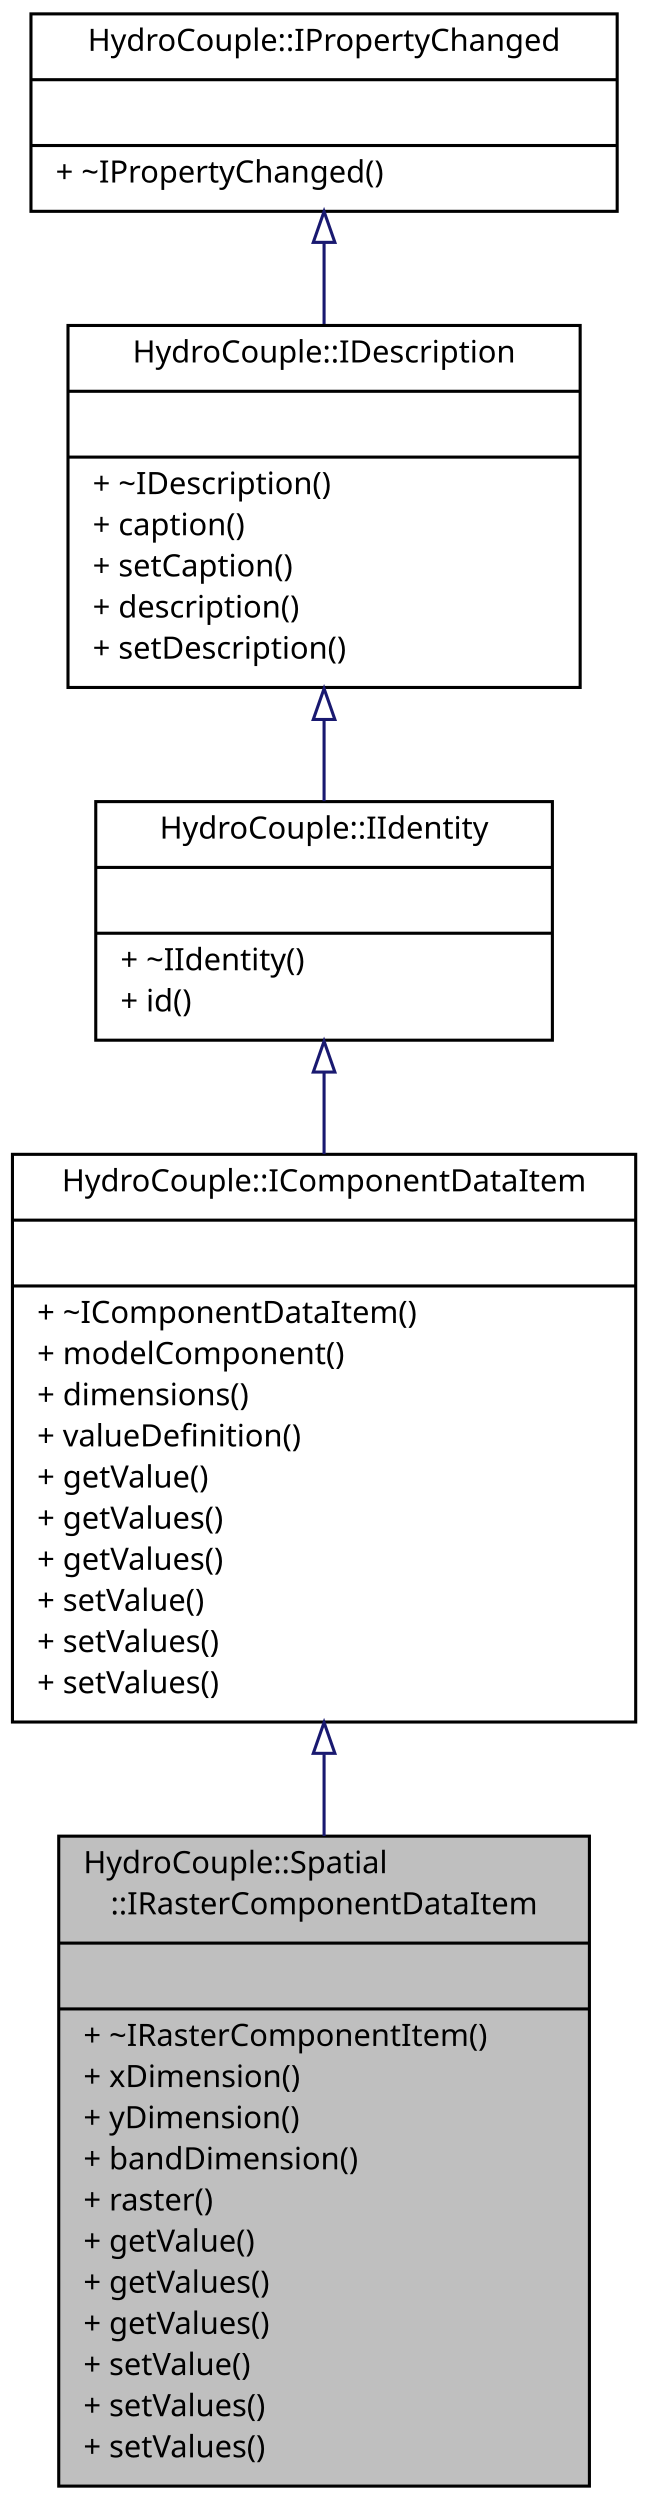
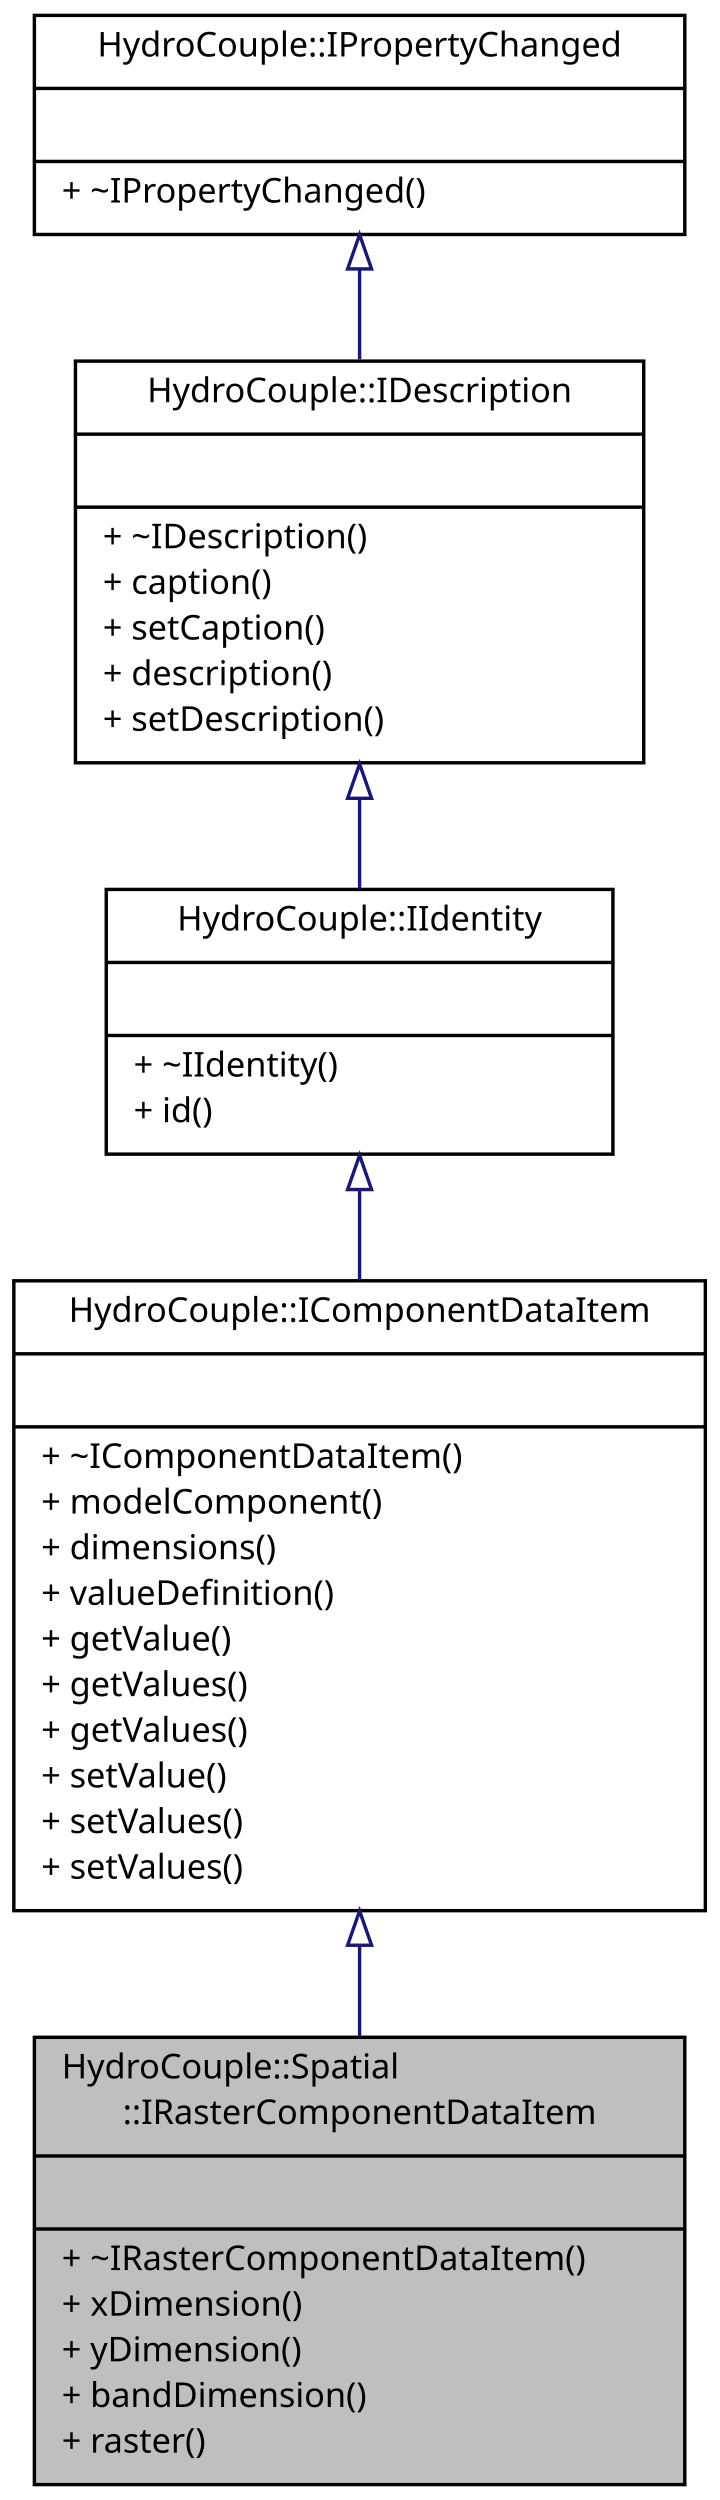
- <svg xmlns="http://www.w3.org/2000/svg" xmlns:xlink="http://www.w3.org/1999/xlink" width="210pt" height="810pt" viewBox="0.00 0.00 210.03 810.40">
-   <g id="graph0" class="graph" transform="scale(1 1) rotate(0) translate(4 806.398)">
+ <svg xmlns="http://www.w3.org/2000/svg" xmlns:xlink="http://www.w3.org/1999/xlink" width="210pt" height="730pt" viewBox="0.00 0.00 210.03 730.39">
+   <g id="graph0" class="graph" transform="scale(1 1) rotate(0) translate(4 726.389)">
    <g id="node1" class="node">
-       <polygon fill="#bfbfbf" stroke="black" points="15.002,-0.5 15.002,-211.189 187.028,-211.189 187.028,-0.5 15.002,-0.5" />
-       <text text-anchor="start" x="23.002" y="-199.189" font-family="Monaco" font-size="10.00">HydroCouple::Spatial</text>
-       <text text-anchor="middle" x="101.015" y="-185.854" font-family="Monaco" font-size="10.00">::IRasterComponentDataItem</text>
-       <polyline fill="none" stroke="black" points="15.002,-176.52 187.028,-176.52 " />
-       <text text-anchor="middle" x="101.015" y="-164.52" font-family="Monaco" font-size="10.00"> </text>
-       <polyline fill="none" stroke="black" points="15.002,-155.185 187.028,-155.185 " />
-       <text text-anchor="start" x="23.002" y="-143.185" font-family="Monaco" font-size="10.00">+ ~IRasterComponentItem()</text>
-       <text text-anchor="start" x="23.002" y="-129.85" font-family="Monaco" font-size="10.00">+ xDimension()</text>
-       <text text-anchor="start" x="23.002" y="-116.515" font-family="Monaco" font-size="10.00">+ yDimension()</text>
-       <text text-anchor="start" x="23.002" y="-103.18" font-family="Monaco" font-size="10.00">+ bandDimension()</text>
-       <text text-anchor="start" x="23.002" y="-89.845" font-family="Monaco" font-size="10.00">+ raster()</text>
-       <text text-anchor="start" x="23.002" y="-76.51" font-family="Monaco" font-size="10.00">+ getValue()</text>
-       <text text-anchor="start" x="23.002" y="-63.175" font-family="Monaco" font-size="10.00">+ getValues()</text>
-       <text text-anchor="start" x="23.002" y="-49.84" font-family="Monaco" font-size="10.00">+ getValues()</text>
-       <text text-anchor="start" x="23.002" y="-36.505" font-family="Monaco" font-size="10.00">+ setValue()</text>
-       <text text-anchor="start" x="23.002" y="-23.17" font-family="Monaco" font-size="10.00">+ setValues()</text>
-       <text text-anchor="start" x="23.002" y="-9.835" font-family="Monaco" font-size="10.00">+ setValues()</text>
+       <polygon fill="#bfbfbf" stroke="black" points="6.001,-0.5 6.001,-131.18 196.029,-131.18 196.029,-0.5 6.001,-0.5" />
+       <text text-anchor="start" x="14.001" y="-119.18" font-family="Monaco" font-size="10.00">HydroCouple::Spatial</text>
+       <text text-anchor="middle" x="101.015" y="-105.845" font-family="Monaco" font-size="10.00">::IRasterComponentDataItem</text>
+       <polyline fill="none" stroke="black" points="6.001,-96.51 196.029,-96.51 " />
+       <text text-anchor="middle" x="101.015" y="-84.51" font-family="Monaco" font-size="10.00"> </text>
+       <polyline fill="none" stroke="black" points="6.001,-75.175 196.029,-75.175 " />
+       <text text-anchor="start" x="14.001" y="-63.175" font-family="Monaco" font-size="10.00">+ ~IRasterComponentDataItem()</text>
+       <text text-anchor="start" x="14.001" y="-49.84" font-family="Monaco" font-size="10.00">+ xDimension()</text>
+       <text text-anchor="start" x="14.001" y="-36.505" font-family="Monaco" font-size="10.00">+ yDimension()</text>
+       <text text-anchor="start" x="14.001" y="-23.17" font-family="Monaco" font-size="10.00">+ bandDimension()</text>
+       <text text-anchor="start" x="14.001" y="-9.835" font-family="Monaco" font-size="10.00">+ raster()</text>
    </g>
    <g id="node2" class="node">
      <g id="a_node2">
        <a xlink:href="class_hydro_couple_1_1_i_component_data_item.html" target="_top" xlink:title="IComponentItem is a fundamental unit of data for a component. ">
-           <polygon fill="none" stroke="black" points="0,-248.189 0,-432.209 202.03,-432.209 202.03,-248.189 0,-248.189" />
-           <text text-anchor="middle" x="101.015" y="-420.209" font-family="Monaco" font-size="10.00">HydroCouple::IComponentDataItem</text>
-           <polyline fill="none" stroke="black" points="0,-410.874 202.03,-410.874 " />
-           <text text-anchor="middle" x="101.015" y="-398.874" font-family="Monaco" font-size="10.00"> </text>
-           <polyline fill="none" stroke="black" points="0,-389.539 202.03,-389.539 " />
-           <text text-anchor="start" x="8" y="-377.539" font-family="Monaco" font-size="10.00">+ ~IComponentDataItem()</text>
-           <text text-anchor="start" x="8" y="-364.204" font-family="Monaco" font-size="10.00">+ modelComponent()</text>
-           <text text-anchor="start" x="8" y="-350.869" font-family="Monaco" font-size="10.00">+ dimensions()</text>
-           <text text-anchor="start" x="8" y="-337.534" font-family="Monaco" font-size="10.00">+ valueDefinition()</text>
-           <text text-anchor="start" x="8" y="-324.199" font-family="Monaco" font-size="10.00">+ getValue()</text>
-           <text text-anchor="start" x="8" y="-310.864" font-family="Monaco" font-size="10.00">+ getValues()</text>
-           <text text-anchor="start" x="8" y="-297.529" font-family="Monaco" font-size="10.00">+ getValues()</text>
-           <text text-anchor="start" x="8" y="-284.194" font-family="Monaco" font-size="10.00">+ setValue()</text>
-           <text text-anchor="start" x="8" y="-270.859" font-family="Monaco" font-size="10.00">+ setValues()</text>
-           <text text-anchor="start" x="8" y="-257.524" font-family="Monaco" font-size="10.00">+ setValues()</text>
+           <polygon fill="none" stroke="black" points="0,-168.18 0,-352.199 202.03,-352.199 202.03,-168.18 0,-168.18" />
+           <text text-anchor="middle" x="101.015" y="-340.199" font-family="Monaco" font-size="10.00">HydroCouple::IComponentDataItem</text>
+           <polyline fill="none" stroke="black" points="0,-330.864 202.03,-330.864 " />
+           <text text-anchor="middle" x="101.015" y="-318.864" font-family="Monaco" font-size="10.00"> </text>
+           <polyline fill="none" stroke="black" points="0,-309.529 202.03,-309.529 " />
+           <text text-anchor="start" x="8" y="-297.529" font-family="Monaco" font-size="10.00">+ ~IComponentDataItem()</text>
+           <text text-anchor="start" x="8" y="-284.194" font-family="Monaco" font-size="10.00">+ modelComponent()</text>
+           <text text-anchor="start" x="8" y="-270.859" font-family="Monaco" font-size="10.00">+ dimensions()</text>
+           <text text-anchor="start" x="8" y="-257.524" font-family="Monaco" font-size="10.00">+ valueDefinition()</text>
+           <text text-anchor="start" x="8" y="-244.189" font-family="Monaco" font-size="10.00">+ getValue()</text>
+           <text text-anchor="start" x="8" y="-230.854" font-family="Monaco" font-size="10.00">+ getValues()</text>
+           <text text-anchor="start" x="8" y="-217.52" font-family="Monaco" font-size="10.00">+ getValues()</text>
+           <text text-anchor="start" x="8" y="-204.185" font-family="Monaco" font-size="10.00">+ setValue()</text>
+           <text text-anchor="start" x="8" y="-190.85" font-family="Monaco" font-size="10.00">+ setValues()</text>
+           <text text-anchor="start" x="8" y="-177.515" font-family="Monaco" font-size="10.00">+ setValues()</text>
        </a>
      </g>
    </g>
    <g id="edge1" class="edge">
-       <path fill="none" stroke="midnightblue" d="M101.015,-237.765C101.015,-228.962 101.015,-220.045 101.015,-211.219" />
-       <polygon fill="none" stroke="midnightblue" points="97.515,-238.033 101.015,-248.033 104.515,-238.033 97.515,-238.033" />
+       <path fill="none" stroke="midnightblue" d="M101.015,-157.88C101.015,-148.85 101.015,-139.88 101.015,-131.291" />
+       <polygon fill="none" stroke="midnightblue" points="97.515,-158.084 101.015,-168.084 104.515,-158.084 97.515,-158.084" />
    </g>
    <g id="node3" class="node">
      <g id="a_node3">
        <a xlink:href="class_hydro_couple_1_1_i_identity.html" target="_top" xlink:title="IIdentity interface class defines a method to get the Id of an HydroCouple entity. ">
-           <polygon fill="none" stroke="black" points="27.004,-469.209 27.004,-546.549 175.026,-546.549 175.026,-469.209 27.004,-469.209" />
-           <text text-anchor="middle" x="101.015" y="-534.549" font-family="Monaco" font-size="10.00">HydroCouple::IIdentity</text>
-           <polyline fill="none" stroke="black" points="27.004,-525.214 175.026,-525.214 " />
-           <text text-anchor="middle" x="101.015" y="-513.214" font-family="Monaco" font-size="10.00"> </text>
-           <polyline fill="none" stroke="black" points="27.004,-503.879 175.026,-503.879 " />
-           <text text-anchor="start" x="35.004" y="-491.879" font-family="Monaco" font-size="10.00">+ ~IIdentity()</text>
-           <text text-anchor="start" x="35.004" y="-478.544" font-family="Monaco" font-size="10.00">+ id()</text>
+           <polygon fill="none" stroke="black" points="27.004,-389.199 27.004,-466.539 175.026,-466.539 175.026,-389.199 27.004,-389.199" />
+           <text text-anchor="middle" x="101.015" y="-454.539" font-family="Monaco" font-size="10.00">HydroCouple::IIdentity</text>
+           <polyline fill="none" stroke="black" points="27.004,-445.204 175.026,-445.204 " />
+           <text text-anchor="middle" x="101.015" y="-433.204" font-family="Monaco" font-size="10.00"> </text>
+           <polyline fill="none" stroke="black" points="27.004,-423.869 175.026,-423.869 " />
+           <text text-anchor="start" x="35.004" y="-411.869" font-family="Monaco" font-size="10.00">+ ~IIdentity()</text>
+           <text text-anchor="start" x="35.004" y="-398.534" font-family="Monaco" font-size="10.00">+ id()</text>
        </a>
      </g>
    </g>
    <g id="edge2" class="edge">
-       <path fill="none" stroke="midnightblue" d="M101.015,-458.627C101.015,-450.273 101.015,-441.348 101.015,-432.29" />
-       <polygon fill="none" stroke="midnightblue" points="97.515,-458.869 101.015,-468.869 104.515,-458.869 97.515,-458.869" />
+       <path fill="none" stroke="midnightblue" d="M101.015,-378.617C101.015,-370.264 101.015,-361.338 101.015,-352.28" />
+       <polygon fill="none" stroke="midnightblue" points="97.515,-378.859 101.015,-388.859 104.515,-378.859 97.515,-378.859" />
    </g>
    <g id="node4" class="node">
      <g id="a_node4">
        <a xlink:href="class_hydro_couple_1_1_i_description.html" target="_top" xlink:title="IDescription interface class provides descriptive information on a HydroCouple object. ">
-           <polygon fill="none" stroke="black" points="18.003,-583.549 18.003,-700.894 184.027,-700.894 184.027,-583.549 18.003,-583.549" />
-           <text text-anchor="middle" x="101.015" y="-688.894" font-family="Monaco" font-size="10.00">HydroCouple::IDescription</text>
-           <polyline fill="none" stroke="black" points="18.003,-679.559 184.027,-679.559 " />
-           <text text-anchor="middle" x="101.015" y="-667.559" font-family="Monaco" font-size="10.00"> </text>
-           <polyline fill="none" stroke="black" points="18.003,-658.224 184.027,-658.224 " />
-           <text text-anchor="start" x="26.003" y="-646.224" font-family="Monaco" font-size="10.00">+ ~IDescription()</text>
-           <text text-anchor="start" x="26.003" y="-632.889" font-family="Monaco" font-size="10.00">+ caption()</text>
-           <text text-anchor="start" x="26.003" y="-619.554" font-family="Monaco" font-size="10.00">+ setCaption()</text>
-           <text text-anchor="start" x="26.003" y="-606.219" font-family="Monaco" font-size="10.00">+ description()</text>
-           <text text-anchor="start" x="26.003" y="-592.884" font-family="Monaco" font-size="10.00">+ setDescription()</text>
+           <polygon fill="none" stroke="black" points="18.003,-503.539 18.003,-620.884 184.027,-620.884 184.027,-503.539 18.003,-503.539" />
+           <text text-anchor="middle" x="101.015" y="-608.884" font-family="Monaco" font-size="10.00">HydroCouple::IDescription</text>
+           <polyline fill="none" stroke="black" points="18.003,-599.549 184.027,-599.549 " />
+           <text text-anchor="middle" x="101.015" y="-587.549" font-family="Monaco" font-size="10.00"> </text>
+           <polyline fill="none" stroke="black" points="18.003,-578.214 184.027,-578.214 " />
+           <text text-anchor="start" x="26.003" y="-566.214" font-family="Monaco" font-size="10.00">+ ~IDescription()</text>
+           <text text-anchor="start" x="26.003" y="-552.879" font-family="Monaco" font-size="10.00">+ caption()</text>
+           <text text-anchor="start" x="26.003" y="-539.544" font-family="Monaco" font-size="10.00">+ setCaption()</text>
+           <text text-anchor="start" x="26.003" y="-526.209" font-family="Monaco" font-size="10.00">+ description()</text>
+           <text text-anchor="start" x="26.003" y="-512.874" font-family="Monaco" font-size="10.00">+ setDescription()</text>
        </a>
      </g>
    </g>
    <g id="edge3" class="edge">
-       <path fill="none" stroke="midnightblue" d="M101.015,-572.983C101.015,-563.944 101.015,-554.957 101.015,-546.696" />
-       <polygon fill="none" stroke="midnightblue" points="97.515,-573.174 101.015,-583.174 104.515,-573.174 97.515,-573.174" />
+       <path fill="none" stroke="midnightblue" d="M101.015,-492.973C101.015,-483.934 101.015,-474.947 101.015,-466.687" />
+       <polygon fill="none" stroke="midnightblue" points="97.515,-493.164 101.015,-503.164 104.515,-493.164 97.515,-493.164" />
    </g>
    <g id="node5" class="node">
      <g id="a_node5">
        <a xlink:href="class_hydro_couple_1_1_i_property_changed.html" target="_top" xlink:title="IPropertyChanged interface is used to emit signal/event when a property of an object changes...">
-           <polygon fill="none" stroke="black" points="6.001,-737.894 6.001,-801.898 196.029,-801.898 196.029,-737.894 6.001,-737.894" />
-           <text text-anchor="middle" x="101.015" y="-789.898" font-family="Monaco" font-size="10.00">HydroCouple::IPropertyChanged</text>
-           <polyline fill="none" stroke="black" points="6.001,-780.563 196.029,-780.563 " />
-           <text text-anchor="middle" x="101.015" y="-768.563" font-family="Monaco" font-size="10.00"> </text>
-           <polyline fill="none" stroke="black" points="6.001,-759.229 196.029,-759.229 " />
-           <text text-anchor="start" x="14.001" y="-747.229" font-family="Monaco" font-size="10.00">+ ~IPropertyChanged()</text>
+           <polygon fill="none" stroke="black" points="6.001,-657.884 6.001,-721.889 196.029,-721.889 196.029,-657.884 6.001,-657.884" />
+           <text text-anchor="middle" x="101.015" y="-709.889" font-family="Monaco" font-size="10.00">HydroCouple::IPropertyChanged</text>
+           <polyline fill="none" stroke="black" points="6.001,-700.554 196.029,-700.554 " />
+           <text text-anchor="middle" x="101.015" y="-688.554" font-family="Monaco" font-size="10.00"> </text>
+           <polyline fill="none" stroke="black" points="6.001,-679.219 196.029,-679.219 " />
+           <text text-anchor="start" x="14.001" y="-667.219" font-family="Monaco" font-size="10.00">+ ~IPropertyChanged()</text>
        </a>
      </g>
    </g>
    <g id="edge4" class="edge">
-       <path fill="none" stroke="midnightblue" d="M101.015,-727.573C101.015,-719.188 101.015,-710.222 101.015,-701.38" />
-       <polygon fill="none" stroke="midnightblue" points="97.515,-727.83 101.015,-737.83 104.515,-727.83 97.515,-727.83" />
+       <path fill="none" stroke="midnightblue" d="M101.015,-647.563C101.015,-639.178 101.015,-630.212 101.015,-621.37" />
+       <polygon fill="none" stroke="midnightblue" points="97.515,-647.821 101.015,-657.821 104.515,-647.821 97.515,-647.821" />
    </g>
  </g>
</svg>
